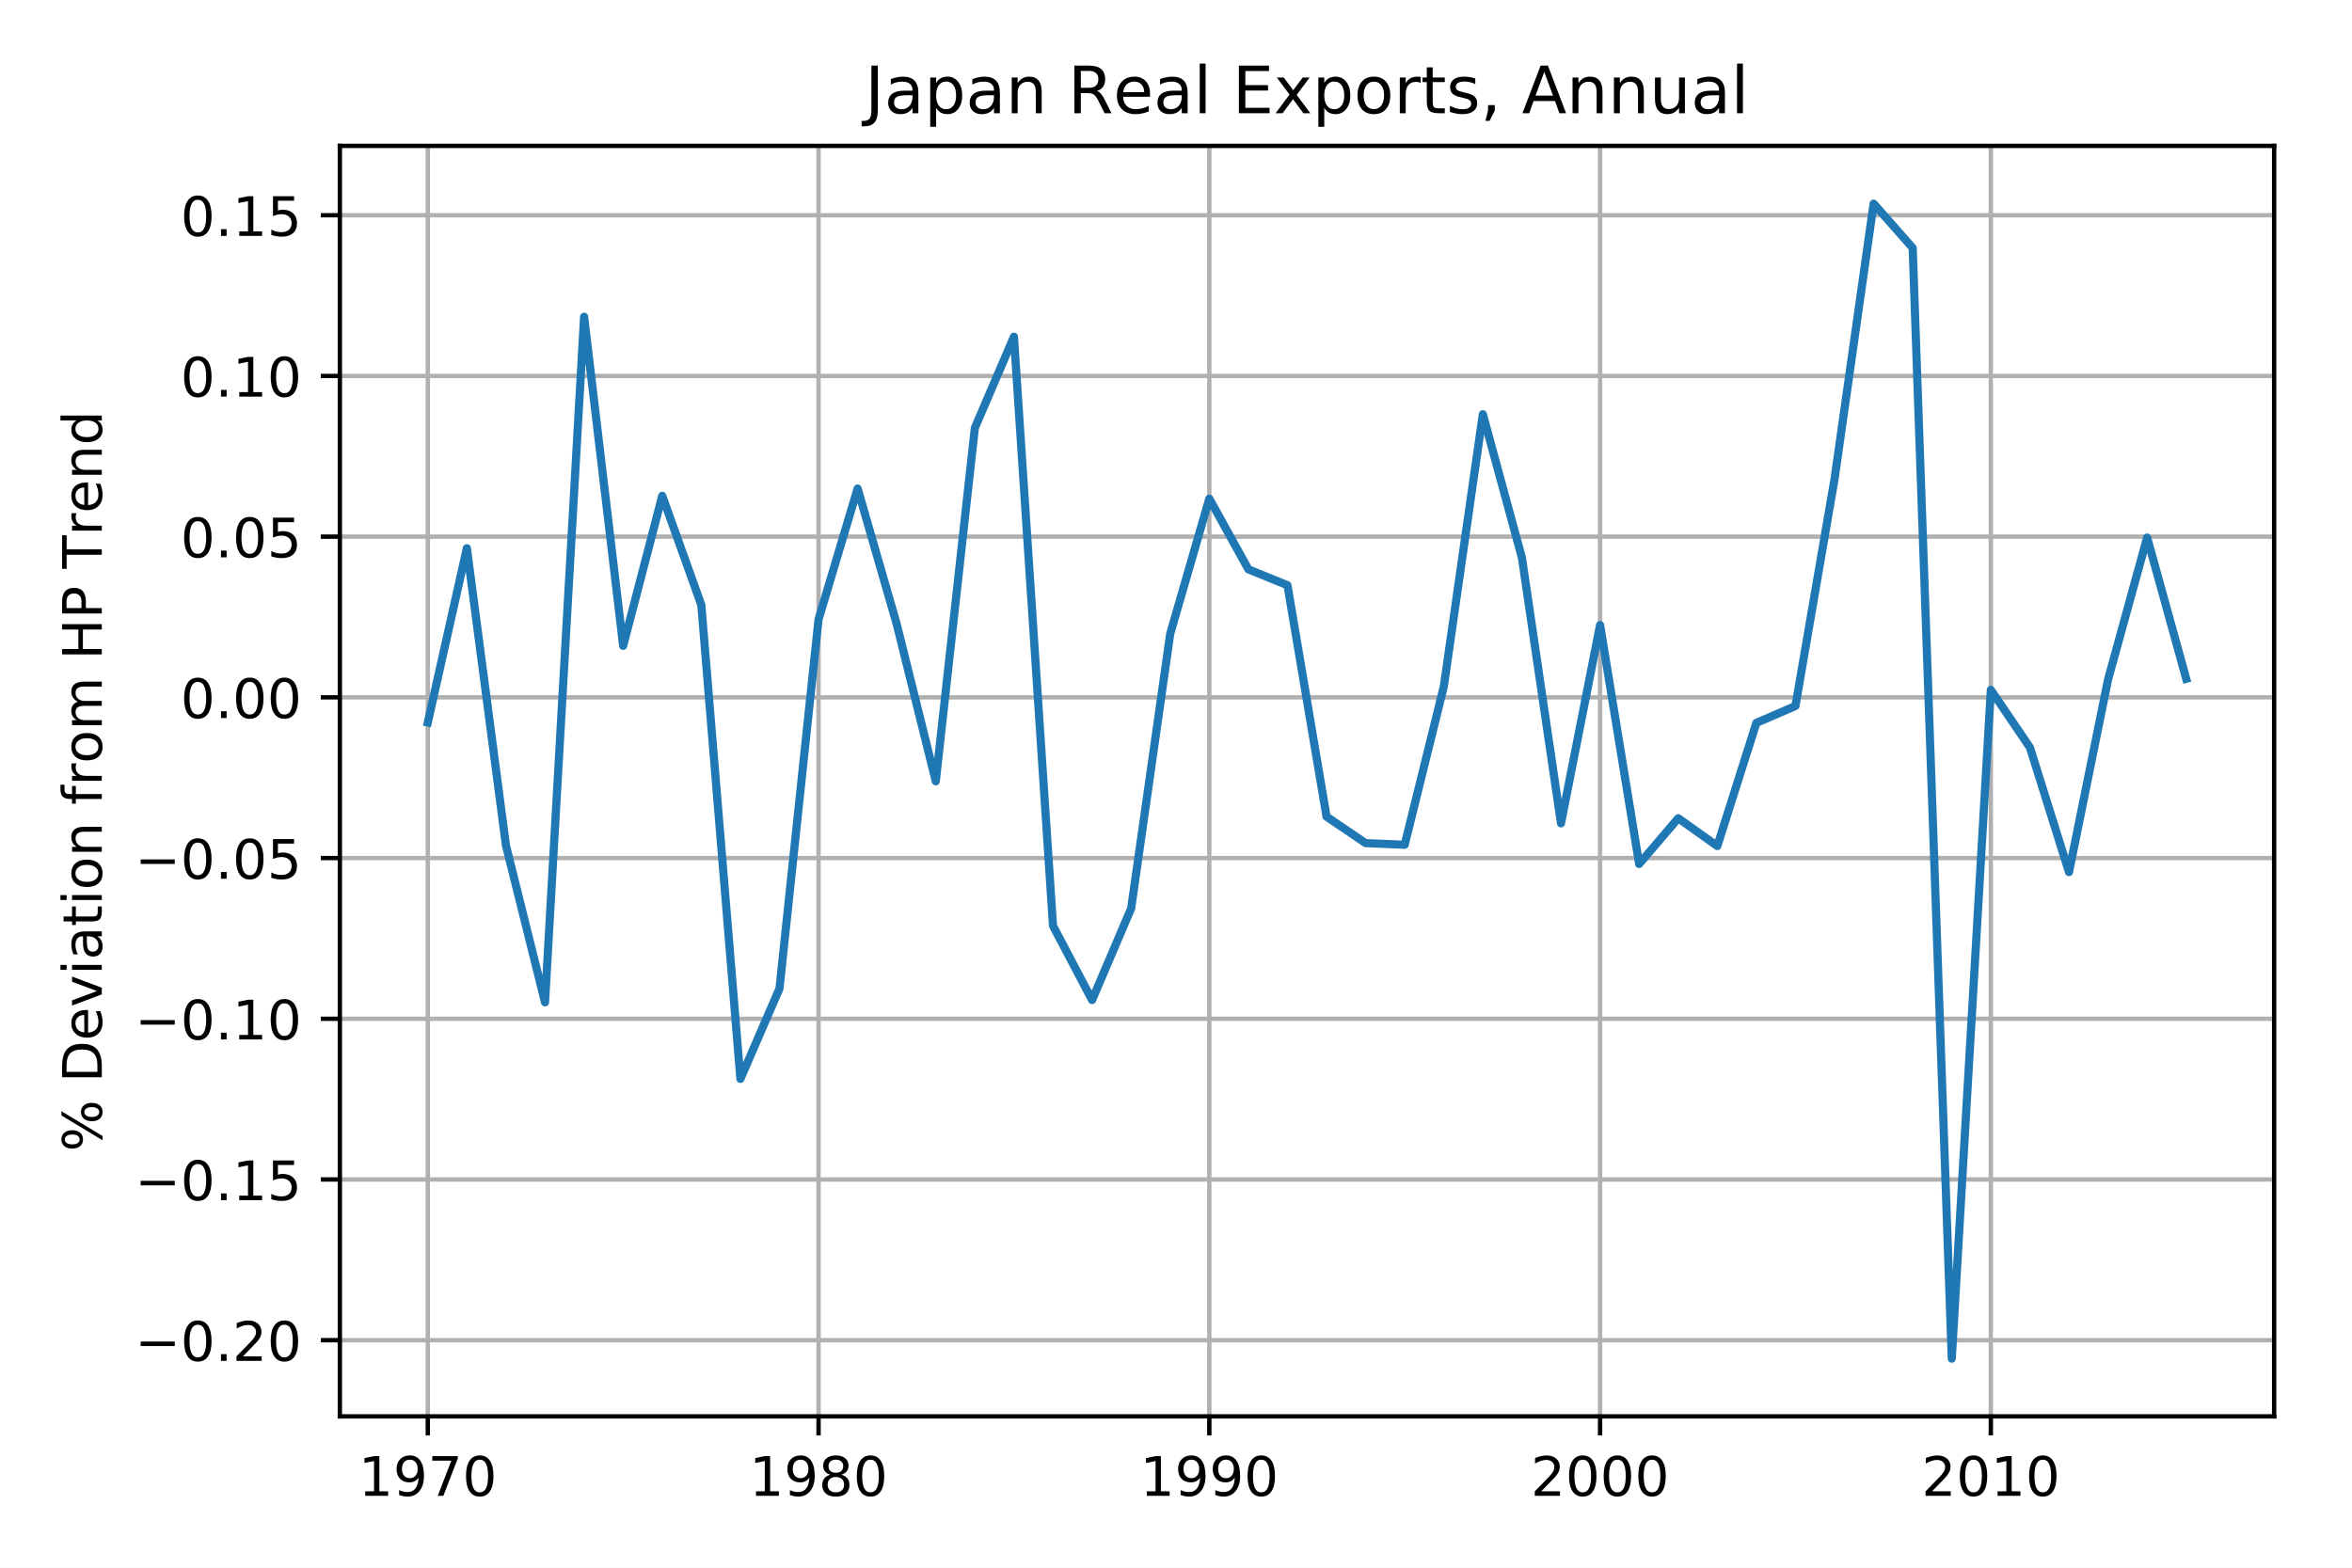
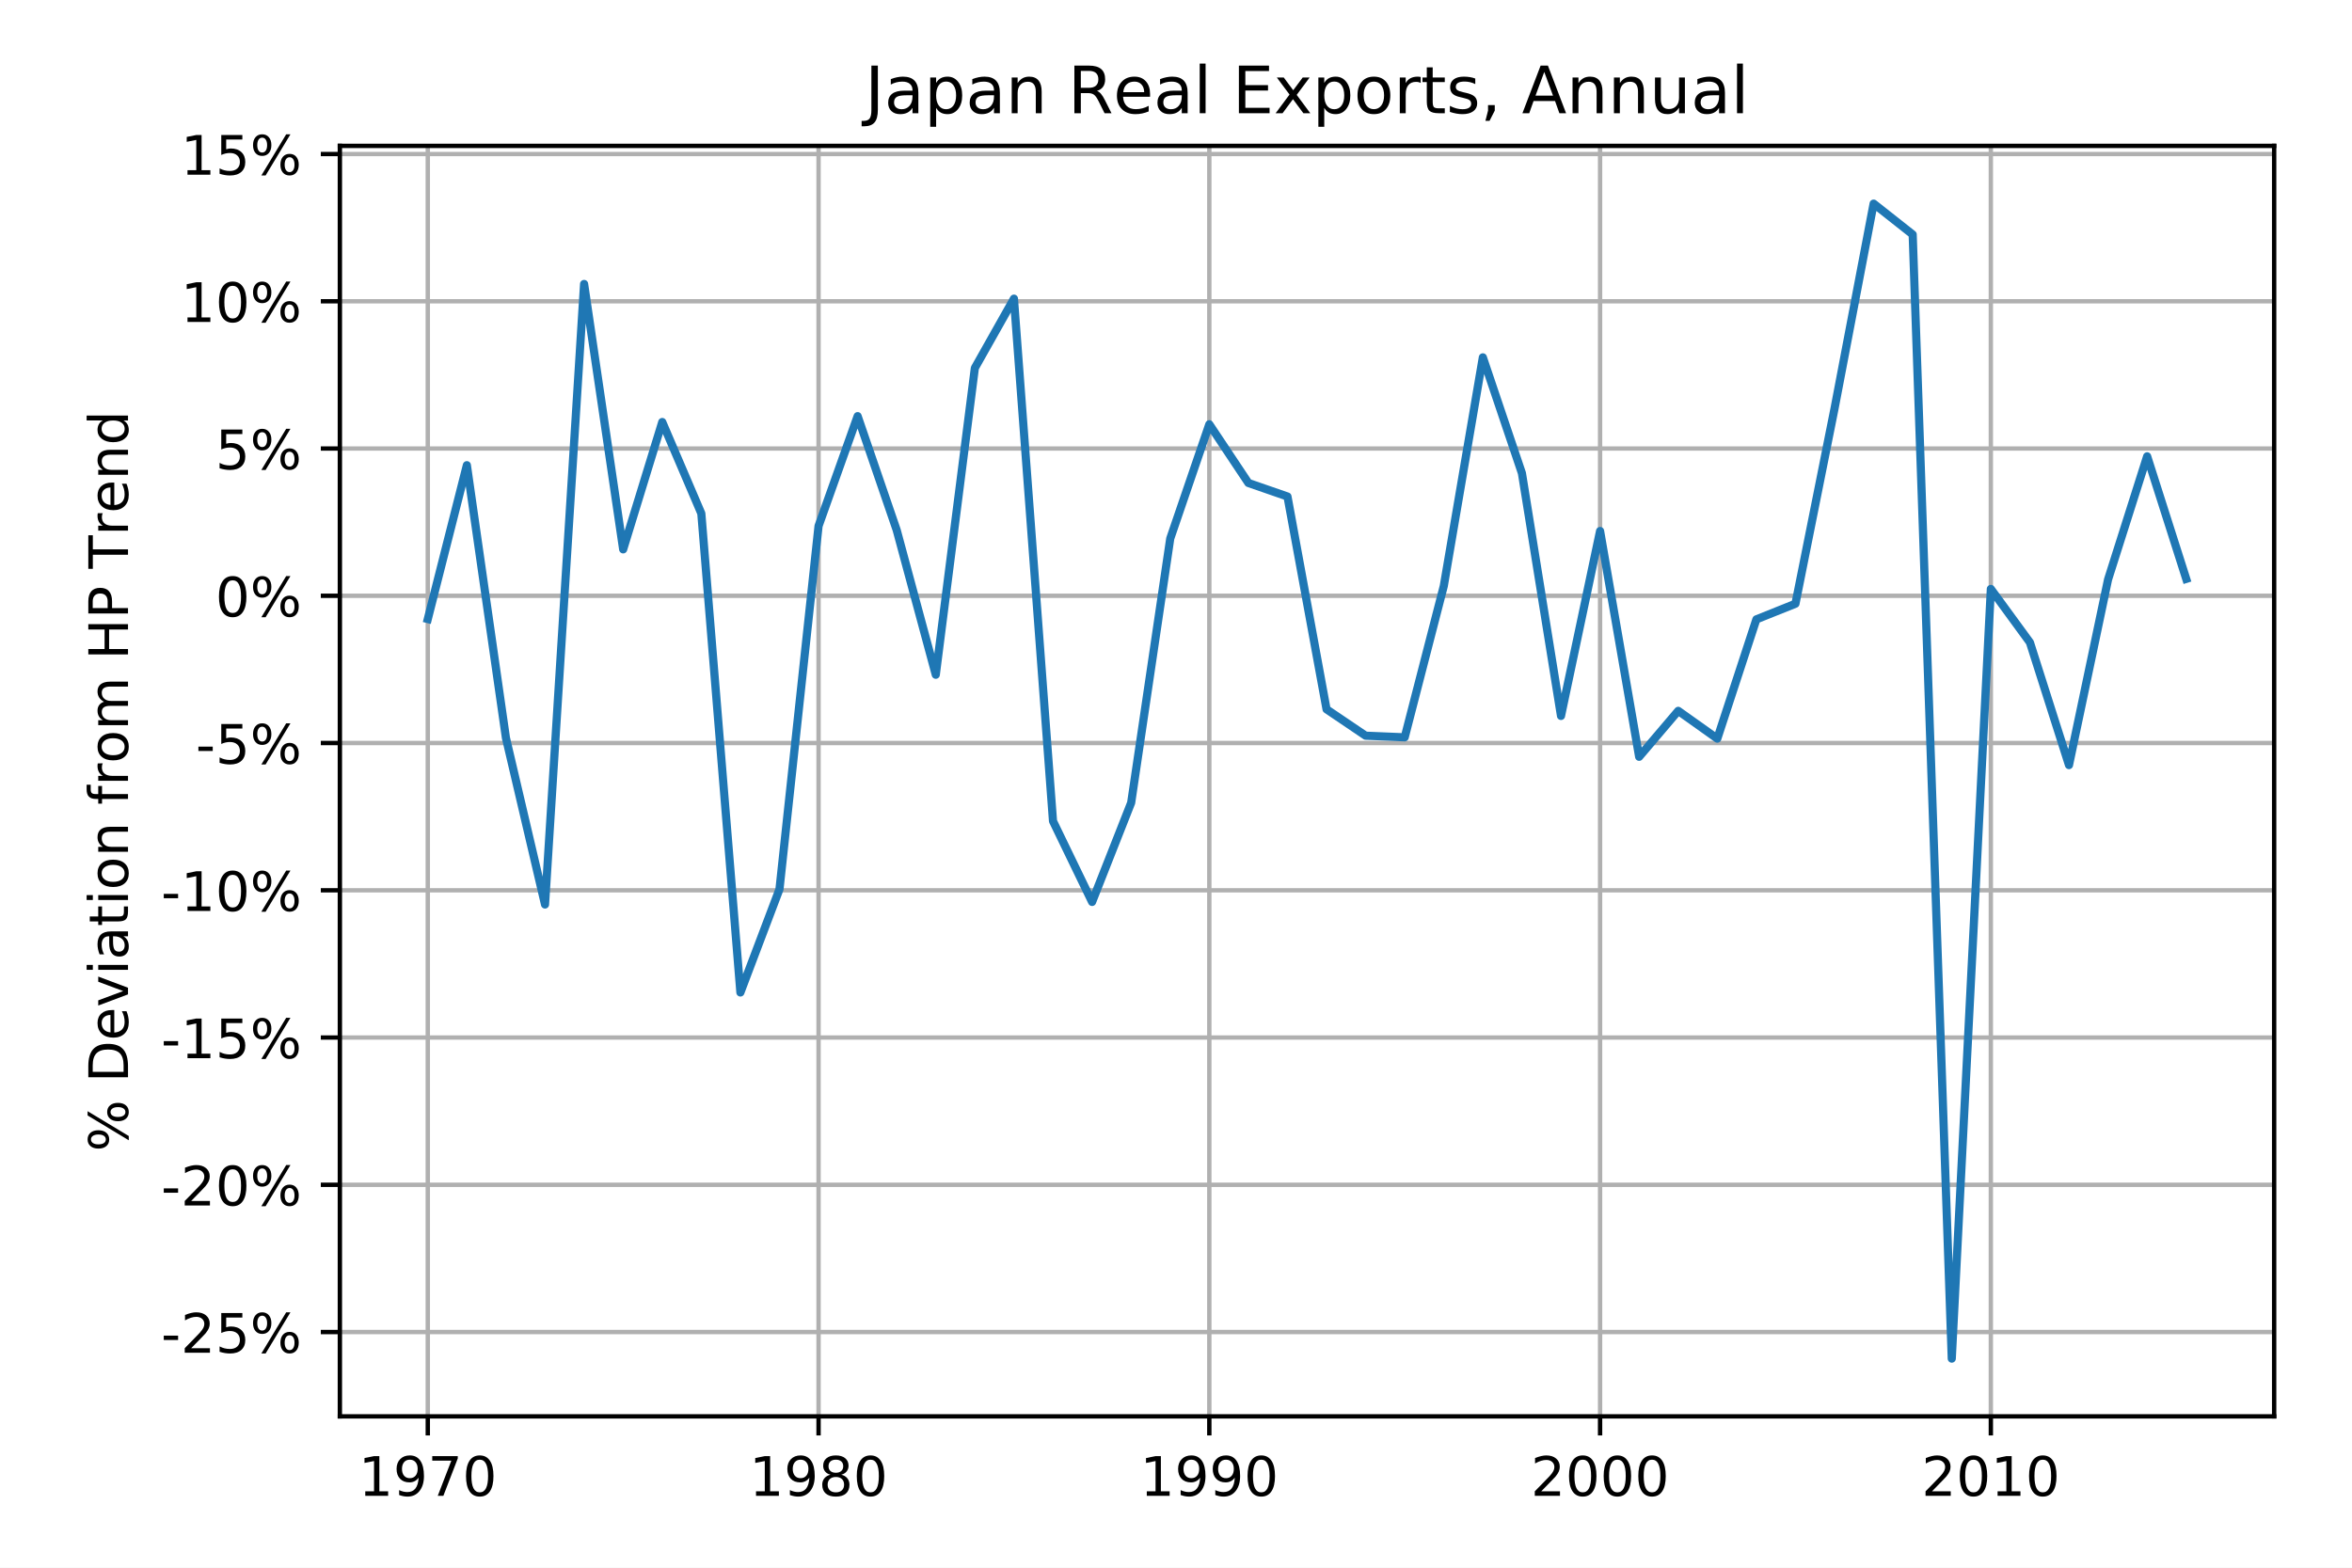
<svg xmlns="http://www.w3.org/2000/svg" xmlns:xlink="http://www.w3.org/1999/xlink" height="288pt" version="1.1" viewBox="0 0 432 288" width="432pt">
  <defs>
    <style type="text/css">
*{stroke-linecap:butt;stroke-linejoin:round;}
  </style>
  </defs>
  <g id="figure_1">
    <g id="patch_1">
      <path d="M 0 288  L 432 288  L 432 0  L 0 0  z " style="fill:#ffffff;" />
    </g>
    <g id="axes_1">
      <g id="patch_2">
        <path d="M 62.425 260.2  L 417.7 260.2  L 417.7 26.8  L 62.425 26.8  z " style="fill:#ffffff;" />
      </g>
      <g id="matplotlib.axis_1">
        <g id="xtick_1">
          <g id="line2d_1">
-             <path clip-path="url(#pa091ae45e9)" d="M 78.574 260.2  L 78.574 26.8  " style="fill:none;stroke:#b0b0b0;stroke-linecap:square;stroke-width:0.8;" />
+             <path clip-path="url(#p7c9903feef)" d="M 78.574 260.2  L 78.574 26.8  " style="fill:none;stroke:#b0b0b0;stroke-linecap:square;stroke-width:0.8;" />
          </g>
          <g id="line2d_2">
            <defs>
-               <path d="M 0 0  L 0 3.5  " id="m10adae5798" style="stroke:#000000;stroke-width:0.8;" />
-             </defs>
-             <g>
-               <use style="stroke:#000000;stroke-width:0.8;" x="78.574" xlink:href="#m10adae5798" y="260.2" />
+               <path d="M 0 0  L 0 3.5  " id="m3370c0ae6e" style="stroke:#000000;stroke-width:0.8;" />
+             </defs>
+             <g>
+               <use style="stroke:#000000;stroke-width:0.8;" x="78.574" xlink:href="#m3370c0ae6e" y="260.2" />
            </g>
          </g>
          <g id="text_1">
            <defs>
              <path d="M 12.406 8.297  L 28.516 8.297  L 28.516 63.922  L 10.984 60.406  L 10.984 69.391  L 28.422 72.906  L 38.281 72.906  L 38.281 8.297  L 54.391 8.297  L 54.391 0  L 12.406 0  z " id="DejaVuSans-31" />
              <path d="M 10.984 1.516  L 10.984 10.5  Q 14.703 8.734 18.5 7.812  Q 22.312 6.891 25.984 6.891  Q 35.75 6.891 40.891 13.453  Q 46.047 20.016 46.781 33.406  Q 43.953 29.203 39.594 26.953  Q 35.25 24.703 29.984 24.703  Q 19.047 24.703 12.672 31.312  Q 6.297 37.938 6.297 49.422  Q 6.297 60.641 12.938 67.422  Q 19.578 74.219 30.609 74.219  Q 43.266 74.219 49.922 64.516  Q 56.594 54.828 56.594 36.375  Q 56.594 19.141 48.406 8.859  Q 40.234 -1.422 26.422 -1.422  Q 22.703 -1.422 18.891 -0.688  Q 15.094 0.047 10.984 1.516  z M 30.609 32.422  Q 37.25 32.422 41.125 36.953  Q 45.016 41.5 45.016 49.422  Q 45.016 57.281 41.125 61.844  Q 37.25 66.406 30.609 66.406  Q 23.969 66.406 20.094 61.844  Q 16.219 57.281 16.219 49.422  Q 16.219 41.5 20.094 36.953  Q 23.969 32.422 30.609 32.422  z " id="DejaVuSans-39" />
              <path d="M 8.203 72.906  L 55.078 72.906  L 55.078 68.703  L 28.609 0  L 18.312 0  L 43.219 64.594  L 8.203 64.594  z " id="DejaVuSans-37" />
              <path d="M 31.781 66.406  Q 24.172 66.406 20.328 58.906  Q 16.5 51.422 16.5 36.375  Q 16.5 21.391 20.328 13.891  Q 24.172 6.391 31.781 6.391  Q 39.453 6.391 43.281 13.891  Q 47.125 21.391 47.125 36.375  Q 47.125 51.422 43.281 58.906  Q 39.453 66.406 31.781 66.406  z M 31.781 74.219  Q 44.047 74.219 50.516 64.516  Q 56.984 54.828 56.984 36.375  Q 56.984 17.969 50.516 8.266  Q 44.047 -1.422 31.781 -1.422  Q 19.531 -1.422 13.062 8.266  Q 6.594 17.969 6.594 36.375  Q 6.594 54.828 13.062 64.516  Q 19.531 74.219 31.781 74.219  z " id="DejaVuSans-30" />
            </defs>
            <g transform="translate(65.84886 274.7984)scale(0.1 -0.1)">
              <use xlink:href="#DejaVuSans-31" />
              <use x="63.623" xlink:href="#DejaVuSans-39" />
              <use x="127.246" xlink:href="#DejaVuSans-37" />
              <use x="190.869" xlink:href="#DejaVuSans-30" />
            </g>
          </g>
        </g>
        <g id="xtick_2">
          <g id="line2d_3">
-             <path clip-path="url(#pa091ae45e9)" d="M 150.347 260.2  L 150.347 26.8  " style="fill:none;stroke:#b0b0b0;stroke-linecap:square;stroke-width:0.8;" />
+             <path clip-path="url(#p7c9903feef)" d="M 150.347 260.2  L 150.347 26.8  " style="fill:none;stroke:#b0b0b0;stroke-linecap:square;stroke-width:0.8;" />
          </g>
          <g id="line2d_4">
            <g>
-               <use style="stroke:#000000;stroke-width:0.8;" x="150.347" xlink:href="#m10adae5798" y="260.2" />
+               <use style="stroke:#000000;stroke-width:0.8;" x="150.347" xlink:href="#m3370c0ae6e" y="260.2" />
            </g>
          </g>
          <g id="text_2">
            <defs>
              <path d="M 31.781 34.625  Q 24.75 34.625 20.719 30.859  Q 16.703 27.094 16.703 20.516  Q 16.703 13.922 20.719 10.156  Q 24.75 6.391 31.781 6.391  Q 38.812 6.391 42.859 10.172  Q 46.922 13.969 46.922 20.516  Q 46.922 27.094 42.891 30.859  Q 38.875 34.625 31.781 34.625  z M 21.922 38.812  Q 15.578 40.375 12.031 44.719  Q 8.5 49.078 8.5 55.328  Q 8.5 64.062 14.719 69.141  Q 20.953 74.219 31.781 74.219  Q 42.672 74.219 48.875 69.141  Q 55.078 64.062 55.078 55.328  Q 55.078 49.078 51.531 44.719  Q 48 40.375 41.703 38.812  Q 48.828 37.156 52.797 32.312  Q 56.781 27.484 56.781 20.516  Q 56.781 9.906 50.312 4.234  Q 43.844 -1.422 31.781 -1.422  Q 19.734 -1.422 13.25 4.234  Q 6.781 9.906 6.781 20.516  Q 6.781 27.484 10.781 32.312  Q 14.797 37.156 21.922 38.812  z M 18.312 54.391  Q 18.312 48.734 21.844 45.562  Q 25.391 42.391 31.781 42.391  Q 38.141 42.391 41.719 45.562  Q 45.312 48.734 45.312 54.391  Q 45.312 60.062 41.719 63.234  Q 38.141 66.406 31.781 66.406  Q 25.391 66.406 21.844 63.234  Q 18.312 60.062 18.312 54.391  z " id="DejaVuSans-38" />
            </defs>
            <g transform="translate(137.6216 274.7984)scale(0.1 -0.1)">
              <use xlink:href="#DejaVuSans-31" />
              <use x="63.623" xlink:href="#DejaVuSans-39" />
              <use x="127.246" xlink:href="#DejaVuSans-38" />
              <use x="190.869" xlink:href="#DejaVuSans-30" />
            </g>
          </g>
        </g>
        <g id="xtick_3">
          <g id="line2d_5">
-             <path clip-path="url(#pa091ae45e9)" d="M 222.119 260.2  L 222.119 26.8  " style="fill:none;stroke:#b0b0b0;stroke-linecap:square;stroke-width:0.8;" />
+             <path clip-path="url(#p7c9903feef)" d="M 222.119 260.2  L 222.119 26.8  " style="fill:none;stroke:#b0b0b0;stroke-linecap:square;stroke-width:0.8;" />
          </g>
          <g id="line2d_6">
            <g>
-               <use style="stroke:#000000;stroke-width:0.8;" x="222.119" xlink:href="#m10adae5798" y="260.2" />
+               <use style="stroke:#000000;stroke-width:0.8;" x="222.119" xlink:href="#m3370c0ae6e" y="260.2" />
            </g>
          </g>
          <g id="text_3">
            <g transform="translate(209.3943 274.7984)scale(0.1 -0.1)">
              <use xlink:href="#DejaVuSans-31" />
              <use x="63.623" xlink:href="#DejaVuSans-39" />
              <use x="127.246" xlink:href="#DejaVuSans-39" />
              <use x="190.869" xlink:href="#DejaVuSans-30" />
            </g>
          </g>
        </g>
        <g id="xtick_4">
          <g id="line2d_7">
-             <path clip-path="url(#pa091ae45e9)" d="M 293.892 260.2  L 293.892 26.8  " style="fill:none;stroke:#b0b0b0;stroke-linecap:square;stroke-width:0.8;" />
+             <path clip-path="url(#p7c9903feef)" d="M 293.892 260.2  L 293.892 26.8  " style="fill:none;stroke:#b0b0b0;stroke-linecap:square;stroke-width:0.8;" />
          </g>
          <g id="line2d_8">
            <g>
-               <use style="stroke:#000000;stroke-width:0.8;" x="293.892" xlink:href="#m10adae5798" y="260.2" />
+               <use style="stroke:#000000;stroke-width:0.8;" x="293.892" xlink:href="#m3370c0ae6e" y="260.2" />
            </g>
          </g>
          <g id="text_4">
            <defs>
              <path d="M 19.188 8.297  L 53.609 8.297  L 53.609 0  L 7.328 0  L 7.328 8.297  Q 12.938 14.109 22.625 23.891  Q 32.328 33.688 34.812 36.531  Q 39.547 41.844 41.422 45.531  Q 43.312 49.219 43.312 52.781  Q 43.312 58.594 39.234 62.25  Q 35.156 65.922 28.609 65.922  Q 23.969 65.922 18.812 64.312  Q 13.672 62.703 7.812 59.422  L 7.812 69.391  Q 13.766 71.781 18.938 73  Q 24.125 74.219 28.422 74.219  Q 39.75 74.219 46.484 68.547  Q 53.219 62.891 53.219 53.422  Q 53.219 48.922 51.531 44.891  Q 49.859 40.875 45.406 35.406  Q 44.188 33.984 37.641 27.219  Q 31.109 20.453 19.188 8.297  z " id="DejaVuSans-32" />
            </defs>
            <g transform="translate(281.167 274.7984)scale(0.1 -0.1)">
              <use xlink:href="#DejaVuSans-32" />
              <use x="63.623" xlink:href="#DejaVuSans-30" />
              <use x="127.246" xlink:href="#DejaVuSans-30" />
              <use x="190.869" xlink:href="#DejaVuSans-30" />
            </g>
          </g>
        </g>
        <g id="xtick_5">
          <g id="line2d_9">
-             <path clip-path="url(#pa091ae45e9)" d="M 365.665 260.2  L 365.665 26.8  " style="fill:none;stroke:#b0b0b0;stroke-linecap:square;stroke-width:0.8;" />
+             <path clip-path="url(#p7c9903feef)" d="M 365.665 260.2  L 365.665 26.8  " style="fill:none;stroke:#b0b0b0;stroke-linecap:square;stroke-width:0.8;" />
          </g>
          <g id="line2d_10">
            <g>
-               <use style="stroke:#000000;stroke-width:0.8;" x="365.665" xlink:href="#m10adae5798" y="260.2" />
+               <use style="stroke:#000000;stroke-width:0.8;" x="365.665" xlink:href="#m3370c0ae6e" y="260.2" />
            </g>
          </g>
          <g id="text_5">
            <g transform="translate(352.9398 274.7984)scale(0.1 -0.1)">
              <use xlink:href="#DejaVuSans-32" />
              <use x="63.623" xlink:href="#DejaVuSans-30" />
              <use x="127.246" xlink:href="#DejaVuSans-31" />
              <use x="190.869" xlink:href="#DejaVuSans-30" />
            </g>
          </g>
        </g>
      </g>
      <g id="matplotlib.axis_2">
        <g id="ytick_1">
          <g id="line2d_11">
-             <path clip-path="url(#pa091ae45e9)" d="M 62.425 246.205  L 417.7 246.205  " style="fill:none;stroke:#b0b0b0;stroke-linecap:square;stroke-width:0.8;" />
+             <path clip-path="url(#p7c9903feef)" d="M 62.425 244.709  L 417.7 244.709  " style="fill:none;stroke:#b0b0b0;stroke-linecap:square;stroke-width:0.8;" />
          </g>
          <g id="line2d_12">
            <defs>
-               <path d="M 0 0  L -3.5 0  " id="mddc50c64ec" style="stroke:#000000;stroke-width:0.8;" />
-             </defs>
-             <g>
-               <use style="stroke:#000000;stroke-width:0.8;" x="62.425" xlink:href="#mddc50c64ec" y="246.205" />
+               <path d="M 0 0  L -3.5 0  " id="m5ea2dc0db5" style="stroke:#000000;stroke-width:0.8;" />
+             </defs>
+             <g>
+               <use style="stroke:#000000;stroke-width:0.8;" x="62.425" xlink:href="#m5ea2dc0db5" y="244.709" />
            </g>
          </g>
          <g id="text_6">
            <defs>
-               <path d="M 10.594 35.5  L 73.188 35.5  L 73.188 27.203  L 10.594 27.203  z " id="DejaVuSans-2212" />
-               <path d="M 10.688 12.406  L 21 12.406  L 21 0  L 10.688 0  z " id="DejaVuSans-2e" />
-             </defs>
-             <g transform="translate(24.77969 250.0044)scale(0.1 -0.1)">
-               <use xlink:href="#DejaVuSans-2212" />
-               <use x="83.789" xlink:href="#DejaVuSans-30" />
-               <use x="147.412" xlink:href="#DejaVuSans-2e" />
-               <use x="179.199" xlink:href="#DejaVuSans-32" />
-               <use x="242.822" xlink:href="#DejaVuSans-30" />
+               <path d="M 4.891 31.391  L 31.203 31.391  L 31.203 23.391  L 4.891 23.391  z " id="DejaVuSans-2d" />
+               <path d="M 10.797 72.906  L 49.516 72.906  L 49.516 64.594  L 19.828 64.594  L 19.828 46.734  Q 21.969 47.469 24.109 47.828  Q 26.266 48.188 28.422 48.188  Q 40.625 48.188 47.75 41.5  Q 54.891 34.812 54.891 23.391  Q 54.891 11.625 47.562 5.094  Q 40.234 -1.422 26.906 -1.422  Q 22.312 -1.422 17.547 -0.641  Q 12.797 0.141 7.719 1.703  L 7.719 11.625  Q 12.109 9.234 16.797 8.062  Q 21.484 6.891 26.703 6.891  Q 35.156 6.891 40.078 11.328  Q 45.016 15.766 45.016 23.391  Q 45.016 31 40.078 35.438  Q 35.156 39.891 26.703 39.891  Q 22.75 39.891 18.812 39.016  Q 14.891 38.141 10.797 36.281  z " id="DejaVuSans-35" />
+               <path d="M 72.703 32.078  Q 68.453 32.078 66.031 28.469  Q 63.625 24.859 63.625 18.406  Q 63.625 12.062 66.031 8.422  Q 68.453 4.781 72.703 4.781  Q 76.859 4.781 79.266 8.422  Q 81.688 12.062 81.688 18.406  Q 81.688 24.812 79.266 28.438  Q 76.859 32.078 72.703 32.078  z M 72.703 38.281  Q 80.422 38.281 84.953 32.906  Q 89.5 27.547 89.5 18.406  Q 89.5 9.281 84.938 3.922  Q 80.375 -1.422 72.703 -1.422  Q 64.891 -1.422 60.344 3.922  Q 55.812 9.281 55.812 18.406  Q 55.812 27.594 60.375 32.938  Q 64.938 38.281 72.703 38.281  z M 22.312 68.016  Q 18.109 68.016 15.688 64.375  Q 13.281 60.75 13.281 54.391  Q 13.281 47.953 15.672 44.328  Q 18.062 40.719 22.312 40.719  Q 26.562 40.719 28.969 44.328  Q 31.391 47.953 31.391 54.391  Q 31.391 60.688 28.953 64.344  Q 26.516 68.016 22.312 68.016  z M 66.406 74.219  L 74.219 74.219  L 28.609 -1.422  L 20.797 -1.422  z M 22.312 74.219  Q 30.031 74.219 34.609 68.875  Q 39.203 63.531 39.203 54.391  Q 39.203 45.172 34.641 39.844  Q 30.078 34.516 22.312 34.516  Q 14.547 34.516 10.031 39.859  Q 5.516 45.219 5.516 54.391  Q 5.516 63.484 10.047 68.844  Q 14.594 74.219 22.312 74.219  z " id="DejaVuSans-25" />
+             </defs>
+             <g transform="translate(29.59062 248.5079)scale(0.1 -0.1)">
+               <use xlink:href="#DejaVuSans-2d" />
+               <use x="36.084" xlink:href="#DejaVuSans-32" />
+               <use x="99.707" xlink:href="#DejaVuSans-35" />
+               <use x="163.33" xlink:href="#DejaVuSans-25" />
            </g>
          </g>
        </g>
        <g id="ytick_2">
          <g id="line2d_13">
-             <path clip-path="url(#pa091ae45e9)" d="M 62.425 216.682  L 417.7 216.682  " style="fill:none;stroke:#b0b0b0;stroke-linecap:square;stroke-width:0.8;" />
+             <path clip-path="url(#p7c9903feef)" d="M 62.425 217.657  L 417.7 217.657  " style="fill:none;stroke:#b0b0b0;stroke-linecap:square;stroke-width:0.8;" />
          </g>
          <g id="line2d_14">
            <g>
-               <use style="stroke:#000000;stroke-width:0.8;" x="62.425" xlink:href="#mddc50c64ec" y="216.682" />
+               <use style="stroke:#000000;stroke-width:0.8;" x="62.425" xlink:href="#m5ea2dc0db5" y="217.657" />
            </g>
          </g>
          <g id="text_7">
-             <defs>
-               <path d="M 10.797 72.906  L 49.516 72.906  L 49.516 64.594  L 19.828 64.594  L 19.828 46.734  Q 21.969 47.469 24.109 47.828  Q 26.266 48.188 28.422 48.188  Q 40.625 48.188 47.75 41.5  Q 54.891 34.812 54.891 23.391  Q 54.891 11.625 47.562 5.094  Q 40.234 -1.422 26.906 -1.422  Q 22.312 -1.422 17.547 -0.641  Q 12.797 0.141 7.719 1.703  L 7.719 11.625  Q 12.109 9.234 16.797 8.062  Q 21.484 6.891 26.703 6.891  Q 35.156 6.891 40.078 11.328  Q 45.016 15.766 45.016 23.391  Q 45.016 31 40.078 35.438  Q 35.156 39.891 26.703 39.891  Q 22.75 39.891 18.812 39.016  Q 14.891 38.141 10.797 36.281  z " id="DejaVuSans-35" />
-             </defs>
-             <g transform="translate(24.77969 220.481)scale(0.1 -0.1)">
-               <use xlink:href="#DejaVuSans-2212" />
-               <use x="83.789" xlink:href="#DejaVuSans-30" />
-               <use x="147.412" xlink:href="#DejaVuSans-2e" />
-               <use x="179.199" xlink:href="#DejaVuSans-31" />
-               <use x="242.822" xlink:href="#DejaVuSans-35" />
+             <g transform="translate(29.59062 221.4563)scale(0.1 -0.1)">
+               <use xlink:href="#DejaVuSans-2d" />
+               <use x="36.084" xlink:href="#DejaVuSans-32" />
+               <use x="99.707" xlink:href="#DejaVuSans-30" />
+               <use x="163.33" xlink:href="#DejaVuSans-25" />
            </g>
          </g>
        </g>
        <g id="ytick_3">
          <g id="line2d_15">
-             <path clip-path="url(#pa091ae45e9)" d="M 62.425 187.158  L 417.7 187.158  " style="fill:none;stroke:#b0b0b0;stroke-linecap:square;stroke-width:0.8;" />
+             <path clip-path="url(#p7c9903feef)" d="M 62.425 190.606  L 417.7 190.606  " style="fill:none;stroke:#b0b0b0;stroke-linecap:square;stroke-width:0.8;" />
          </g>
          <g id="line2d_16">
            <g>
-               <use style="stroke:#000000;stroke-width:0.8;" x="62.425" xlink:href="#mddc50c64ec" y="187.158" />
+               <use style="stroke:#000000;stroke-width:0.8;" x="62.425" xlink:href="#m5ea2dc0db5" y="190.606" />
            </g>
          </g>
          <g id="text_8">
-             <g transform="translate(24.77969 190.9575)scale(0.1 -0.1)">
-               <use xlink:href="#DejaVuSans-2212" />
-               <use x="83.789" xlink:href="#DejaVuSans-30" />
-               <use x="147.412" xlink:href="#DejaVuSans-2e" />
-               <use x="179.199" xlink:href="#DejaVuSans-31" />
-               <use x="242.822" xlink:href="#DejaVuSans-30" />
+             <g transform="translate(29.59062 194.4048)scale(0.1 -0.1)">
+               <use xlink:href="#DejaVuSans-2d" />
+               <use x="36.084" xlink:href="#DejaVuSans-31" />
+               <use x="99.707" xlink:href="#DejaVuSans-35" />
+               <use x="163.33" xlink:href="#DejaVuSans-25" />
            </g>
          </g>
        </g>
        <g id="ytick_4">
          <g id="line2d_17">
-             <path clip-path="url(#pa091ae45e9)" d="M 62.425 157.635  L 417.7 157.635  " style="fill:none;stroke:#b0b0b0;stroke-linecap:square;stroke-width:0.8;" />
+             <path clip-path="url(#p7c9903feef)" d="M 62.425 163.554  L 417.7 163.554  " style="fill:none;stroke:#b0b0b0;stroke-linecap:square;stroke-width:0.8;" />
          </g>
          <g id="line2d_18">
            <g>
-               <use style="stroke:#000000;stroke-width:0.8;" x="62.425" xlink:href="#mddc50c64ec" y="157.635" />
+               <use style="stroke:#000000;stroke-width:0.8;" x="62.425" xlink:href="#m5ea2dc0db5" y="163.554" />
            </g>
          </g>
          <g id="text_9">
-             <g transform="translate(24.77969 161.4341)scale(0.1 -0.1)">
-               <use xlink:href="#DejaVuSans-2212" />
-               <use x="83.789" xlink:href="#DejaVuSans-30" />
-               <use x="147.412" xlink:href="#DejaVuSans-2e" />
-               <use x="179.199" xlink:href="#DejaVuSans-30" />
-               <use x="242.822" xlink:href="#DejaVuSans-35" />
+             <g transform="translate(29.59062 167.3532)scale(0.1 -0.1)">
+               <use xlink:href="#DejaVuSans-2d" />
+               <use x="36.084" xlink:href="#DejaVuSans-31" />
+               <use x="99.707" xlink:href="#DejaVuSans-30" />
+               <use x="163.33" xlink:href="#DejaVuSans-25" />
            </g>
          </g>
        </g>
        <g id="ytick_5">
          <g id="line2d_19">
-             <path clip-path="url(#pa091ae45e9)" d="M 62.425 128.111  L 417.7 128.111  " style="fill:none;stroke:#b0b0b0;stroke-linecap:square;stroke-width:0.8;" />
+             <path clip-path="url(#p7c9903feef)" d="M 62.425 136.502  L 417.7 136.502  " style="fill:none;stroke:#b0b0b0;stroke-linecap:square;stroke-width:0.8;" />
          </g>
          <g id="line2d_20">
            <g>
-               <use style="stroke:#000000;stroke-width:0.8;" x="62.425" xlink:href="#mddc50c64ec" y="128.111" />
+               <use style="stroke:#000000;stroke-width:0.8;" x="62.425" xlink:href="#m5ea2dc0db5" y="136.502" />
            </g>
          </g>
          <g id="text_10">
-             <g transform="translate(33.15937 131.9107)scale(0.1 -0.1)">
-               <use xlink:href="#DejaVuSans-30" />
-               <use x="63.623" xlink:href="#DejaVuSans-2e" />
-               <use x="95.41" xlink:href="#DejaVuSans-30" />
-               <use x="159.033" xlink:href="#DejaVuSans-30" />
+             <g transform="translate(35.95312 140.3017)scale(0.1 -0.1)">
+               <use xlink:href="#DejaVuSans-2d" />
+               <use x="36.084" xlink:href="#DejaVuSans-35" />
+               <use x="99.707" xlink:href="#DejaVuSans-25" />
            </g>
          </g>
        </g>
        <g id="ytick_6">
          <g id="line2d_21">
-             <path clip-path="url(#pa091ae45e9)" d="M 62.425 98.588  L 417.7 98.588  " style="fill:none;stroke:#b0b0b0;stroke-linecap:square;stroke-width:0.8;" />
+             <path clip-path="url(#p7c9903feef)" d="M 62.425 109.451  L 417.7 109.451  " style="fill:none;stroke:#b0b0b0;stroke-linecap:square;stroke-width:0.8;" />
          </g>
          <g id="line2d_22">
            <g>
-               <use style="stroke:#000000;stroke-width:0.8;" x="62.425" xlink:href="#mddc50c64ec" y="98.588" />
+               <use style="stroke:#000000;stroke-width:0.8;" x="62.425" xlink:href="#m5ea2dc0db5" y="109.451" />
            </g>
          </g>
          <g id="text_11">
-             <g transform="translate(33.15937 102.3872)scale(0.1 -0.1)">
+             <g transform="translate(39.56094 113.2501)scale(0.1 -0.1)">
              <use xlink:href="#DejaVuSans-30" />
-               <use x="63.623" xlink:href="#DejaVuSans-2e" />
-               <use x="95.41" xlink:href="#DejaVuSans-30" />
-               <use x="159.033" xlink:href="#DejaVuSans-35" />
+               <use x="63.623" xlink:href="#DejaVuSans-25" />
            </g>
          </g>
        </g>
        <g id="ytick_7">
          <g id="line2d_23">
-             <path clip-path="url(#pa091ae45e9)" d="M 62.425 69.065  L 417.7 69.065  " style="fill:none;stroke:#b0b0b0;stroke-linecap:square;stroke-width:0.8;" />
+             <path clip-path="url(#p7c9903feef)" d="M 62.425 82.399  L 417.7 82.399  " style="fill:none;stroke:#b0b0b0;stroke-linecap:square;stroke-width:0.8;" />
          </g>
          <g id="line2d_24">
            <g>
-               <use style="stroke:#000000;stroke-width:0.8;" x="62.425" xlink:href="#mddc50c64ec" y="69.065" />
+               <use style="stroke:#000000;stroke-width:0.8;" x="62.425" xlink:href="#m5ea2dc0db5" y="82.399" />
            </g>
          </g>
          <g id="text_12">
-             <g transform="translate(33.15937 72.86377)scale(0.1 -0.1)">
-               <use xlink:href="#DejaVuSans-30" />
-               <use x="63.623" xlink:href="#DejaVuSans-2e" />
-               <use x="95.41" xlink:href="#DejaVuSans-31" />
-               <use x="159.033" xlink:href="#DejaVuSans-30" />
+             <g transform="translate(39.56094 86.19855)scale(0.1 -0.1)">
+               <use xlink:href="#DejaVuSans-35" />
+               <use x="63.623" xlink:href="#DejaVuSans-25" />
            </g>
          </g>
        </g>
        <g id="ytick_8">
          <g id="line2d_25">
-             <path clip-path="url(#pa091ae45e9)" d="M 62.425 39.541  L 417.7 39.541  " style="fill:none;stroke:#b0b0b0;stroke-linecap:square;stroke-width:0.8;" />
+             <path clip-path="url(#p7c9903feef)" d="M 62.425 55.348  L 417.7 55.348  " style="fill:none;stroke:#b0b0b0;stroke-linecap:square;stroke-width:0.8;" />
          </g>
          <g id="line2d_26">
            <g>
-               <use style="stroke:#000000;stroke-width:0.8;" x="62.425" xlink:href="#mddc50c64ec" y="39.541" />
+               <use style="stroke:#000000;stroke-width:0.8;" x="62.425" xlink:href="#m5ea2dc0db5" y="55.348" />
            </g>
          </g>
          <g id="text_13">
-             <g transform="translate(33.15937 43.34033)scale(0.1 -0.1)">
-               <use xlink:href="#DejaVuSans-30" />
-               <use x="63.623" xlink:href="#DejaVuSans-2e" />
-               <use x="95.41" xlink:href="#DejaVuSans-31" />
-               <use x="159.033" xlink:href="#DejaVuSans-35" />
-             </g>
-           </g>
-         </g>
-         <g id="text_14">
+             <g transform="translate(33.19844 59.14699)scale(0.1 -0.1)">
+               <use xlink:href="#DejaVuSans-31" />
+               <use x="63.623" xlink:href="#DejaVuSans-30" />
+               <use x="127.246" xlink:href="#DejaVuSans-25" />
+             </g>
+           </g>
+         </g>
+         <g id="ytick_9">
+           <g id="line2d_27">
+             <path clip-path="url(#p7c9903feef)" d="M 62.425 28.296  L 417.7 28.296  " style="fill:none;stroke:#b0b0b0;stroke-linecap:square;stroke-width:0.8;" />
+           </g>
+           <g id="line2d_28">
+             <g>
+               <use style="stroke:#000000;stroke-width:0.8;" x="62.425" xlink:href="#m5ea2dc0db5" y="28.296" />
+             </g>
+           </g>
+           <g id="text_14">
+             <g transform="translate(33.19844 32.09543)scale(0.1 -0.1)">
+               <use xlink:href="#DejaVuSans-31" />
+               <use x="63.623" xlink:href="#DejaVuSans-35" />
+               <use x="127.246" xlink:href="#DejaVuSans-25" />
+             </g>
+           </g>
+         </g>
+         <g id="text_15">
          <defs>
-             <path d="M 72.703 32.078  Q 68.453 32.078 66.031 28.469  Q 63.625 24.859 63.625 18.406  Q 63.625 12.062 66.031 8.422  Q 68.453 4.781 72.703 4.781  Q 76.859 4.781 79.266 8.422  Q 81.688 12.062 81.688 18.406  Q 81.688 24.812 79.266 28.438  Q 76.859 32.078 72.703 32.078  z M 72.703 38.281  Q 80.422 38.281 84.953 32.906  Q 89.5 27.547 89.5 18.406  Q 89.5 9.281 84.938 3.922  Q 80.375 -1.422 72.703 -1.422  Q 64.891 -1.422 60.344 3.922  Q 55.812 9.281 55.812 18.406  Q 55.812 27.594 60.375 32.938  Q 64.938 38.281 72.703 38.281  z M 22.312 68.016  Q 18.109 68.016 15.688 64.375  Q 13.281 60.75 13.281 54.391  Q 13.281 47.953 15.672 44.328  Q 18.062 40.719 22.312 40.719  Q 26.562 40.719 28.969 44.328  Q 31.391 47.953 31.391 54.391  Q 31.391 60.688 28.953 64.344  Q 26.516 68.016 22.312 68.016  z M 66.406 74.219  L 74.219 74.219  L 28.609 -1.422  L 20.797 -1.422  z M 22.312 74.219  Q 30.031 74.219 34.609 68.875  Q 39.203 63.531 39.203 54.391  Q 39.203 45.172 34.641 39.844  Q 30.078 34.516 22.312 34.516  Q 14.547 34.516 10.031 39.859  Q 5.516 45.219 5.516 54.391  Q 5.516 63.484 10.047 68.844  Q 14.594 74.219 22.312 74.219  z " id="DejaVuSans-25" />
            <path id="DejaVuSans-20" />
            <path d="M 19.672 64.797  L 19.672 8.109  L 31.594 8.109  Q 46.688 8.109 53.688 14.938  Q 60.688 21.781 60.688 36.531  Q 60.688 51.172 53.688 57.984  Q 46.688 64.797 31.594 64.797  z M 9.812 72.906  L 30.078 72.906  Q 51.266 72.906 61.172 64.094  Q 71.094 55.281 71.094 36.531  Q 71.094 17.672 61.125 8.828  Q 51.172 0 30.078 0  L 9.812 0  z " id="DejaVuSans-44" />
            <path d="M 56.203 29.594  L 56.203 25.203  L 14.891 25.203  Q 15.484 15.922 20.484 11.062  Q 25.484 6.203 34.422 6.203  Q 39.594 6.203 44.453 7.469  Q 49.312 8.734 54.109 11.281  L 54.109 2.781  Q 49.266 0.734 44.188 -0.344  Q 39.109 -1.422 33.891 -1.422  Q 20.797 -1.422 13.156 6.188  Q 5.516 13.812 5.516 26.812  Q 5.516 40.234 12.766 48.109  Q 20.016 56 32.328 56  Q 43.359 56 49.781 48.891  Q 56.203 41.797 56.203 29.594  z M 47.219 32.234  Q 47.125 39.594 43.094 43.984  Q 39.062 48.391 32.422 48.391  Q 24.906 48.391 20.391 44.141  Q 15.875 39.891 15.188 32.172  z " id="DejaVuSans-65" />
            <path d="M 2.984 54.688  L 12.5 54.688  L 29.594 8.797  L 46.688 54.688  L 56.203 54.688  L 35.688 0  L 23.484 0  z " id="DejaVuSans-76" />
            <path d="M 9.422 54.688  L 18.406 54.688  L 18.406 0  L 9.422 0  z M 9.422 75.984  L 18.406 75.984  L 18.406 64.594  L 9.422 64.594  z " id="DejaVuSans-69" />
            <path d="M 34.281 27.484  Q 23.391 27.484 19.188 25  Q 14.984 22.516 14.984 16.5  Q 14.984 11.719 18.141 8.906  Q 21.297 6.109 26.703 6.109  Q 34.188 6.109 38.703 11.406  Q 43.219 16.703 43.219 25.484  L 43.219 27.484  z M 52.203 31.203  L 52.203 0  L 43.219 0  L 43.219 8.297  Q 40.141 3.328 35.547 0.953  Q 30.953 -1.422 24.312 -1.422  Q 15.922 -1.422 10.953 3.297  Q 6 8.016 6 15.922  Q 6 25.141 12.172 29.828  Q 18.359 34.516 30.609 34.516  L 43.219 34.516  L 43.219 35.406  Q 43.219 41.609 39.141 45  Q 35.062 48.391 27.688 48.391  Q 23 48.391 18.547 47.266  Q 14.109 46.141 10.016 43.891  L 10.016 52.203  Q 14.938 54.109 19.578 55.047  Q 24.219 56 28.609 56  Q 40.484 56 46.344 49.844  Q 52.203 43.703 52.203 31.203  z " id="DejaVuSans-61" />
            <path d="M 18.312 70.219  L 18.312 54.688  L 36.812 54.688  L 36.812 47.703  L 18.312 47.703  L 18.312 18.016  Q 18.312 11.328 20.141 9.422  Q 21.969 7.516 27.594 7.516  L 36.812 7.516  L 36.812 0  L 27.594 0  Q 17.188 0 13.234 3.875  Q 9.281 7.766 9.281 18.016  L 9.281 47.703  L 2.688 47.703  L 2.688 54.688  L 9.281 54.688  L 9.281 70.219  z " id="DejaVuSans-74" />
            <path d="M 30.609 48.391  Q 23.391 48.391 19.188 42.75  Q 14.984 37.109 14.984 27.297  Q 14.984 17.484 19.156 11.844  Q 23.344 6.203 30.609 6.203  Q 37.797 6.203 41.984 11.859  Q 46.188 17.531 46.188 27.297  Q 46.188 37.016 41.984 42.703  Q 37.797 48.391 30.609 48.391  z M 30.609 56  Q 42.328 56 49.016 48.375  Q 55.719 40.766 55.719 27.297  Q 55.719 13.875 49.016 6.219  Q 42.328 -1.422 30.609 -1.422  Q 18.844 -1.422 12.172 6.219  Q 5.516 13.875 5.516 27.297  Q 5.516 40.766 12.172 48.375  Q 18.844 56 30.609 56  z " id="DejaVuSans-6f" />
            <path d="M 54.891 33.016  L 54.891 0  L 45.906 0  L 45.906 32.719  Q 45.906 40.484 42.875 44.328  Q 39.844 48.188 33.797 48.188  Q 26.516 48.188 22.312 43.547  Q 18.109 38.922 18.109 30.906  L 18.109 0  L 9.078 0  L 9.078 54.688  L 18.109 54.688  L 18.109 46.188  Q 21.344 51.125 25.703 53.562  Q 30.078 56 35.797 56  Q 45.219 56 50.047 50.172  Q 54.891 44.344 54.891 33.016  z " id="DejaVuSans-6e" />
            <path d="M 37.109 75.984  L 37.109 68.5  L 28.516 68.5  Q 23.688 68.5 21.797 66.547  Q 19.922 64.594 19.922 59.516  L 19.922 54.688  L 34.719 54.688  L 34.719 47.703  L 19.922 47.703  L 19.922 0  L 10.891 0  L 10.891 47.703  L 2.297 47.703  L 2.297 54.688  L 10.891 54.688  L 10.891 58.5  Q 10.891 67.625 15.141 71.797  Q 19.391 75.984 28.609 75.984  z " id="DejaVuSans-66" />
            <path d="M 41.109 46.297  Q 39.594 47.172 37.812 47.578  Q 36.031 48 33.891 48  Q 26.266 48 22.188 43.047  Q 18.109 38.094 18.109 28.812  L 18.109 0  L 9.078 0  L 9.078 54.688  L 18.109 54.688  L 18.109 46.188  Q 20.953 51.172 25.484 53.578  Q 30.031 56 36.531 56  Q 37.453 56 38.578 55.875  Q 39.703 55.766 41.062 55.516  z " id="DejaVuSans-72" />
            <path d="M 52 44.188  Q 55.375 50.25 60.062 53.125  Q 64.75 56 71.094 56  Q 79.641 56 84.281 50.016  Q 88.922 44.047 88.922 33.016  L 88.922 0  L 79.891 0  L 79.891 32.719  Q 79.891 40.578 77.094 44.375  Q 74.312 48.188 68.609 48.188  Q 61.625 48.188 57.562 43.547  Q 53.516 38.922 53.516 30.906  L 53.516 0  L 44.484 0  L 44.484 32.719  Q 44.484 40.625 41.703 44.406  Q 38.922 48.188 33.109 48.188  Q 26.219 48.188 22.156 43.531  Q 18.109 38.875 18.109 30.906  L 18.109 0  L 9.078 0  L 9.078 54.688  L 18.109 54.688  L 18.109 46.188  Q 21.188 51.219 25.484 53.609  Q 29.781 56 35.688 56  Q 41.656 56 45.828 52.969  Q 50 49.953 52 44.188  z " id="DejaVuSans-6d" />
            <path d="M 9.812 72.906  L 19.672 72.906  L 19.672 43.016  L 55.516 43.016  L 55.516 72.906  L 65.375 72.906  L 65.375 0  L 55.516 0  L 55.516 34.719  L 19.672 34.719  L 19.672 0  L 9.812 0  z " id="DejaVuSans-48" />
            <path d="M 19.672 64.797  L 19.672 37.406  L 32.078 37.406  Q 38.969 37.406 42.719 40.969  Q 46.484 44.531 46.484 51.125  Q 46.484 57.672 42.719 61.234  Q 38.969 64.797 32.078 64.797  z M 9.812 72.906  L 32.078 72.906  Q 44.344 72.906 50.609 67.359  Q 56.891 61.812 56.891 51.125  Q 56.891 40.328 50.609 34.812  Q 44.344 29.297 32.078 29.297  L 19.672 29.297  L 19.672 0  L 9.812 0  z " id="DejaVuSans-50" />
            <path d="M -0.297 72.906  L 61.375 72.906  L 61.375 64.594  L 35.5 64.594  L 35.5 0  L 25.594 0  L 25.594 64.594  L -0.297 64.594  z " id="DejaVuSans-54" />
            <path d="M 45.406 46.391  L 45.406 75.984  L 54.391 75.984  L 54.391 0  L 45.406 0  L 45.406 8.203  Q 42.578 3.328 38.25 0.953  Q 33.938 -1.422 27.875 -1.422  Q 17.969 -1.422 11.734 6.484  Q 5.516 14.406 5.516 27.297  Q 5.516 40.188 11.734 48.094  Q 17.969 56 27.875 56  Q 33.938 56 38.25 53.625  Q 42.578 51.266 45.406 46.391  z M 14.797 27.297  Q 14.797 17.391 18.875 11.75  Q 22.953 6.109 30.078 6.109  Q 37.203 6.109 41.297 11.75  Q 45.406 17.391 45.406 27.297  Q 45.406 37.203 41.297 42.844  Q 37.203 48.484 30.078 48.484  Q 22.953 48.484 18.875 42.844  Q 14.797 37.203 14.797 27.297  z " id="DejaVuSans-64" />
          </defs>
-           <g transform="translate(18.7 211.5586)rotate(-90)scale(0.1 -0.1)">
+           <g transform="translate(23.51094 211.5586)rotate(-90)scale(0.1 -0.1)">
            <use xlink:href="#DejaVuSans-25" />
            <use x="95.02" xlink:href="#DejaVuSans-20" />
            <use x="126.807" xlink:href="#DejaVuSans-44" />
            <use x="203.809" xlink:href="#DejaVuSans-65" />
            <use x="265.332" xlink:href="#DejaVuSans-76" />
            <use x="324.512" xlink:href="#DejaVuSans-69" />
            <use x="352.295" xlink:href="#DejaVuSans-61" />
            <use x="413.574" xlink:href="#DejaVuSans-74" />
            <use x="452.783" xlink:href="#DejaVuSans-69" />
            <use x="480.566" xlink:href="#DejaVuSans-6f" />
            <use x="541.748" xlink:href="#DejaVuSans-6e" />
            <use x="605.127" xlink:href="#DejaVuSans-20" />
            <use x="636.914" xlink:href="#DejaVuSans-66" />
            <use x="672.119" xlink:href="#DejaVuSans-72" />
            <use x="713.201" xlink:href="#DejaVuSans-6f" />
            <use x="774.383" xlink:href="#DejaVuSans-6d" />
            <use x="871.795" xlink:href="#DejaVuSans-20" />
            <use x="903.582" xlink:href="#DejaVuSans-48" />
            <use x="978.777" xlink:href="#DejaVuSans-50" />
            <use x="1039.08" xlink:href="#DejaVuSans-20" />
            <use x="1070.867" xlink:href="#DejaVuSans-54" />
            <use x="1131.732" xlink:href="#DejaVuSans-72" />
            <use x="1172.814" xlink:href="#DejaVuSans-65" />
            <use x="1234.338" xlink:href="#DejaVuSans-6e" />
            <use x="1297.717" xlink:href="#DejaVuSans-64" />
          </g>
        </g>
      </g>
-       <g id="line2d_27">
-         <path clip-path="url(#pa091ae45e9)" d="M 78.574 132.738  L 85.751 100.713  L 92.928 155.3  L 100.106 184.135  L 107.283 58.192  L 114.46 118.653  L 121.638 91.09  L 128.815 111.132  L 135.992 198.205  L 143.169 181.615  L 150.347 113.78  L 157.524 89.755  L 164.701 114.645  L 171.878 143.529  L 179.056 78.61  L 186.233 61.855  L 193.41 170.085  L 200.588 183.713  L 207.765 166.883  L 214.942 116.41  L 222.119 91.603  L 229.297 104.592  L 236.474 107.514  L 243.651 150.021  L 250.828 154.891  L 258.006 155.187  L 265.183 126.155  L 272.36 76.095  L 279.538 102.47  L 286.715 151.257  L 293.892 114.831  L 301.069 158.721  L 308.247 150.316  L 315.424 155.428  L 322.601 132.8  L 329.778 129.697  L 336.956 88.008  L 344.133 37.409  L 351.31 45.54  L 358.488 249.591  L 365.665 126.736  L 372.842 137.314  L 380.019 160.213  L 387.197 124.819  L 394.374 98.762  L 401.551 124.701  " style="fill:none;stroke:#1f77b4;stroke-linecap:square;stroke-width:1.5;" />
+       <g id="line2d_29">
+         <path clip-path="url(#p7c9903feef)" d="M 78.574 113.724  L 85.751 85.46  L 92.928 135.566  L 100.106 166.165  L 107.283 52.169  L 114.46 100.921  L 121.638 77.53  L 128.815 94.328  L 135.992 182.327  L 143.169 163.36  L 150.347 96.631  L 157.524 76.45  L 164.701 97.387  L 171.878 123.957  L 179.056 67.603  L 186.233 54.867  L 193.41 150.853  L 200.588 165.694  L 207.765 147.473  L 214.942 98.937  L 222.119 77.947  L 229.297 88.726  L 236.474 91.214  L 243.651 130.3  L 250.828 135.154  L 258.006 135.452  L 265.183 107.665  L 272.36 65.649  L 279.538 86.934  L 286.715 131.523  L 293.892 97.55  L 301.069 139.031  L 308.247 130.591  L 315.424 135.695  L 322.601 113.782  L 329.778 110.908  L 336.956 75.042  L 344.133 37.409  L 351.31 43.075  L 358.488 249.591  L 365.665 108.194  L 372.842 118.016  L 380.019 140.555  L 387.197 106.45  L 394.374 83.832  L 401.551 106.344  " style="fill:none;stroke:#1f77b4;stroke-linecap:square;stroke-width:1.5;" />
      </g>
      <g id="patch_3">
        <path d="M 62.425 260.2  L 62.425 26.8  " style="fill:none;stroke:#000000;stroke-linecap:square;stroke-linejoin:miter;stroke-width:0.8;" />
      </g>
      <g id="patch_4">
        <path d="M 417.7 260.2  L 417.7 26.8  " style="fill:none;stroke:#000000;stroke-linecap:square;stroke-linejoin:miter;stroke-width:0.8;" />
      </g>
      <g id="patch_5">
        <path d="M 62.425 260.2  L 417.7 260.2  " style="fill:none;stroke:#000000;stroke-linecap:square;stroke-linejoin:miter;stroke-width:0.8;" />
      </g>
      <g id="patch_6">
        <path d="M 62.425 26.8  L 417.7 26.8  " style="fill:none;stroke:#000000;stroke-linecap:square;stroke-linejoin:miter;stroke-width:0.8;" />
      </g>
-       <g id="text_15">
+       <g id="text_16">
        <defs>
          <path d="M 9.812 72.906  L 19.672 72.906  L 19.672 5.078  Q 19.672 -8.109 14.672 -14.062  Q 9.672 -20.016 -1.422 -20.016  L -5.172 -20.016  L -5.172 -11.719  L -2.094 -11.719  Q 4.438 -11.719 7.125 -8.047  Q 9.812 -4.391 9.812 5.078  z " id="DejaVuSans-4a" />
          <path d="M 18.109 8.203  L 18.109 -20.797  L 9.078 -20.797  L 9.078 54.688  L 18.109 54.688  L 18.109 46.391  Q 20.953 51.266 25.266 53.625  Q 29.594 56 35.594 56  Q 45.562 56 51.781 48.094  Q 58.016 40.188 58.016 27.297  Q 58.016 14.406 51.781 6.484  Q 45.562 -1.422 35.594 -1.422  Q 29.594 -1.422 25.266 0.953  Q 20.953 3.328 18.109 8.203  z M 48.688 27.297  Q 48.688 37.203 44.609 42.844  Q 40.531 48.484 33.406 48.484  Q 26.266 48.484 22.188 42.844  Q 18.109 37.203 18.109 27.297  Q 18.109 17.391 22.188 11.75  Q 26.266 6.109 33.406 6.109  Q 40.531 6.109 44.609 11.75  Q 48.688 17.391 48.688 27.297  z " id="DejaVuSans-70" />
          <path d="M 44.391 34.188  Q 47.562 33.109 50.562 29.594  Q 53.562 26.078 56.594 19.922  L 66.609 0  L 56 0  L 46.688 18.703  Q 43.062 26.031 39.672 28.422  Q 36.281 30.812 30.422 30.812  L 19.672 30.812  L 19.672 0  L 9.812 0  L 9.812 72.906  L 32.078 72.906  Q 44.578 72.906 50.734 67.672  Q 56.891 62.453 56.891 51.906  Q 56.891 45.016 53.688 40.469  Q 50.484 35.938 44.391 34.188  z M 19.672 64.797  L 19.672 38.922  L 32.078 38.922  Q 39.203 38.922 42.844 42.219  Q 46.484 45.516 46.484 51.906  Q 46.484 58.297 42.844 61.547  Q 39.203 64.797 32.078 64.797  z " id="DejaVuSans-52" />
          <path d="M 9.422 75.984  L 18.406 75.984  L 18.406 0  L 9.422 0  z " id="DejaVuSans-6c" />
          <path d="M 9.812 72.906  L 55.906 72.906  L 55.906 64.594  L 19.672 64.594  L 19.672 43.016  L 54.391 43.016  L 54.391 34.719  L 19.672 34.719  L 19.672 8.297  L 56.781 8.297  L 56.781 0  L 9.812 0  z " id="DejaVuSans-45" />
          <path d="M 54.891 54.688  L 35.109 28.078  L 55.906 0  L 45.312 0  L 29.391 21.484  L 13.484 0  L 2.875 0  L 24.125 28.609  L 4.688 54.688  L 15.281 54.688  L 29.781 35.203  L 44.281 54.688  z " id="DejaVuSans-78" />
          <path d="M 44.281 53.078  L 44.281 44.578  Q 40.484 46.531 36.375 47.5  Q 32.281 48.484 27.875 48.484  Q 21.188 48.484 17.844 46.438  Q 14.5 44.391 14.5 40.281  Q 14.5 37.156 16.891 35.375  Q 19.281 33.594 26.516 31.984  L 29.594 31.297  Q 39.156 29.25 43.188 25.516  Q 47.219 21.781 47.219 15.094  Q 47.219 7.469 41.188 3.016  Q 35.156 -1.422 24.609 -1.422  Q 20.219 -1.422 15.453 -0.562  Q 10.688 0.297 5.422 2  L 5.422 11.281  Q 10.406 8.688 15.234 7.391  Q 20.062 6.109 24.812 6.109  Q 31.156 6.109 34.562 8.281  Q 37.984 10.453 37.984 14.406  Q 37.984 18.062 35.516 20.016  Q 33.062 21.969 24.703 23.781  L 21.578 24.516  Q 13.234 26.266 9.516 29.906  Q 5.812 33.547 5.812 39.891  Q 5.812 47.609 11.281 51.797  Q 16.75 56 26.812 56  Q 31.781 56 36.172 55.266  Q 40.578 54.547 44.281 53.078  z " id="DejaVuSans-73" />
          <path d="M 11.719 12.406  L 22.016 12.406  L 22.016 4  L 14.016 -11.625  L 7.719 -11.625  L 11.719 4  z " id="DejaVuSans-2c" />
          <path d="M 34.188 63.188  L 20.797 26.906  L 47.609 26.906  z M 28.609 72.906  L 39.797 72.906  L 67.578 0  L 57.328 0  L 50.688 18.703  L 17.828 18.703  L 11.188 0  L 0.781 0  z " id="DejaVuSans-41" />
          <path d="M 8.5 21.578  L 8.5 54.688  L 17.484 54.688  L 17.484 21.922  Q 17.484 14.156 20.5 10.266  Q 23.531 6.391 29.594 6.391  Q 36.859 6.391 41.078 11.031  Q 45.312 15.672 45.312 23.688  L 45.312 54.688  L 54.297 54.688  L 54.297 0  L 45.312 0  L 45.312 8.406  Q 42.047 3.422 37.719 1  Q 33.406 -1.422 27.688 -1.422  Q 18.266 -1.422 13.375 4.438  Q 8.5 10.297 8.5 21.578  z M 31.109 56  z " id="DejaVuSans-75" />
        </defs>
        <g transform="translate(158.8759 20.8)scale(0.12 -0.12)">
          <use xlink:href="#DejaVuSans-4a" />
          <use x="29.492" xlink:href="#DejaVuSans-61" />
          <use x="90.771" xlink:href="#DejaVuSans-70" />
          <use x="154.248" xlink:href="#DejaVuSans-61" />
          <use x="215.527" xlink:href="#DejaVuSans-6e" />
          <use x="278.906" xlink:href="#DejaVuSans-20" />
          <use x="310.693" xlink:href="#DejaVuSans-52" />
          <use x="380.113" xlink:href="#DejaVuSans-65" />
          <use x="441.637" xlink:href="#DejaVuSans-61" />
          <use x="502.916" xlink:href="#DejaVuSans-6c" />
          <use x="530.699" xlink:href="#DejaVuSans-20" />
          <use x="562.486" xlink:href="#DejaVuSans-45" />
          <use x="625.67" xlink:href="#DejaVuSans-78" />
          <use x="684.85" xlink:href="#DejaVuSans-70" />
          <use x="748.326" xlink:href="#DejaVuSans-6f" />
          <use x="809.508" xlink:href="#DejaVuSans-72" />
          <use x="850.621" xlink:href="#DejaVuSans-74" />
          <use x="889.83" xlink:href="#DejaVuSans-73" />
          <use x="941.93" xlink:href="#DejaVuSans-2c" />
          <use x="973.717" xlink:href="#DejaVuSans-20" />
          <use x="1005.504" xlink:href="#DejaVuSans-41" />
          <use x="1073.912" xlink:href="#DejaVuSans-6e" />
          <use x="1137.291" xlink:href="#DejaVuSans-6e" />
          <use x="1200.67" xlink:href="#DejaVuSans-75" />
          <use x="1264.049" xlink:href="#DejaVuSans-61" />
          <use x="1325.328" xlink:href="#DejaVuSans-6c" />
        </g>
      </g>
    </g>
  </g>
  <defs>
-     <clipPath id="pa091ae45e9">
+     <clipPath id="p7c9903feef">
      <rect height="233.4" width="355.275" x="62.425" y="26.8" />
    </clipPath>
  </defs>
</svg>
